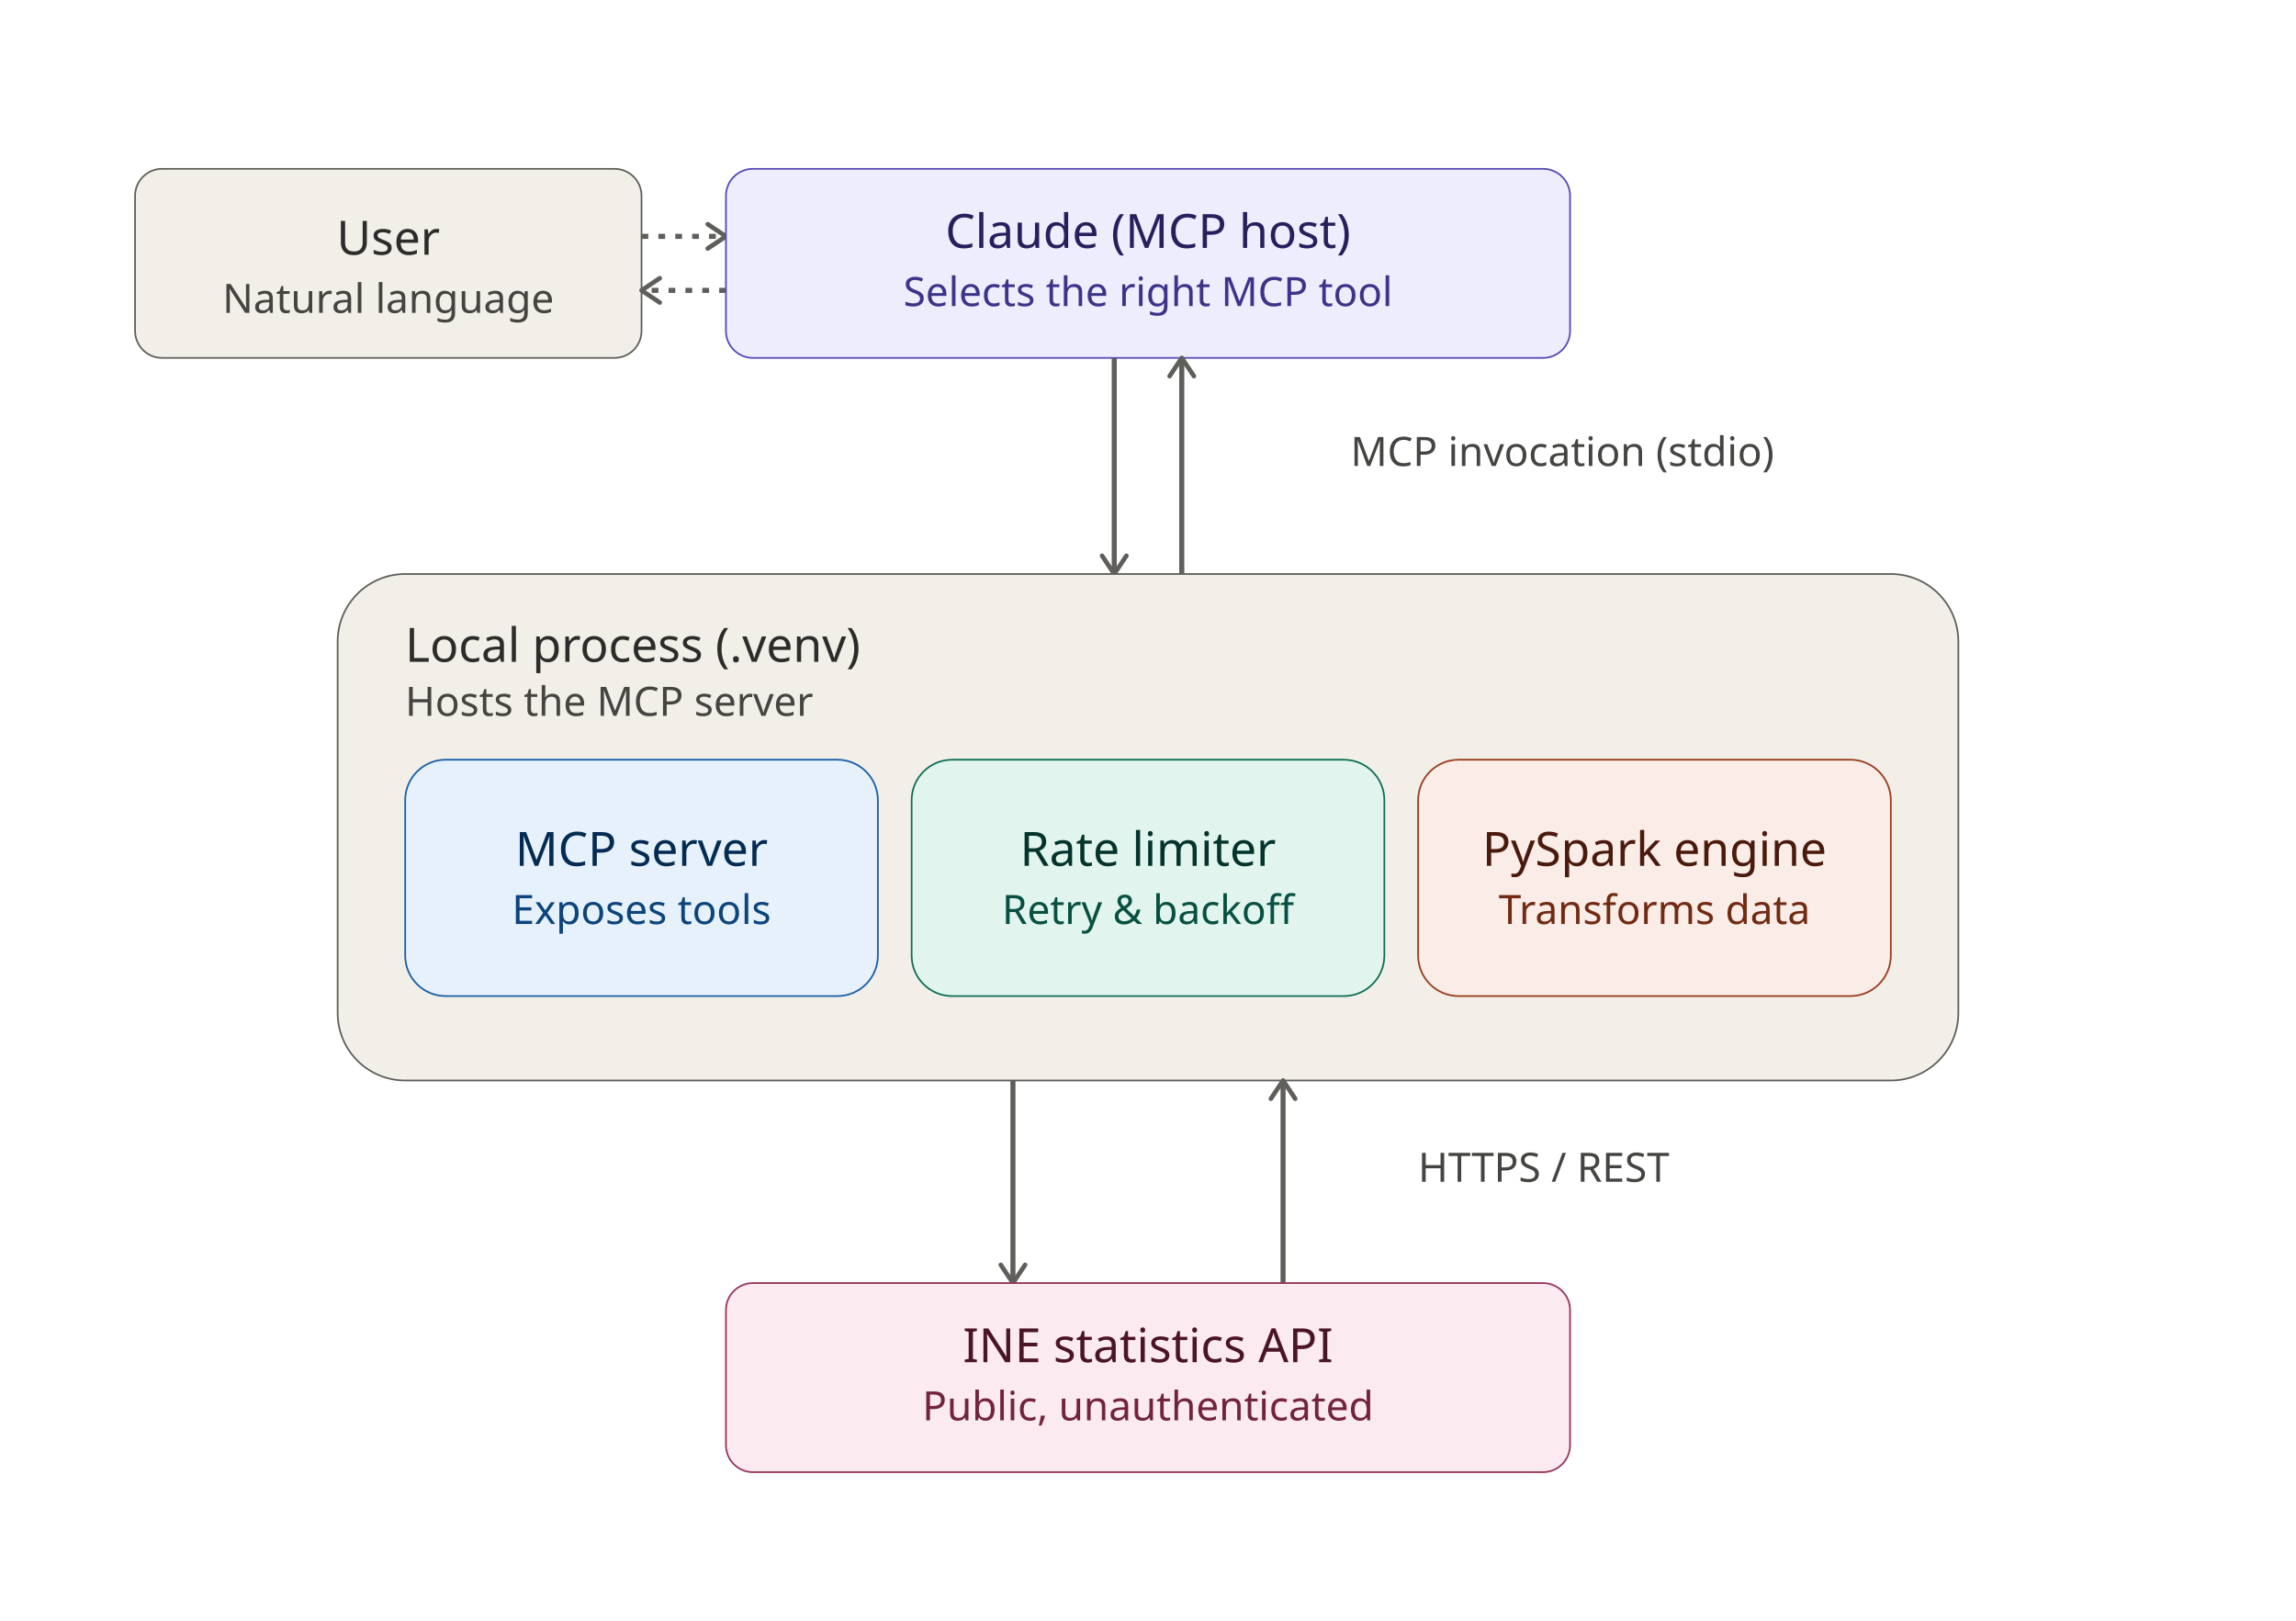
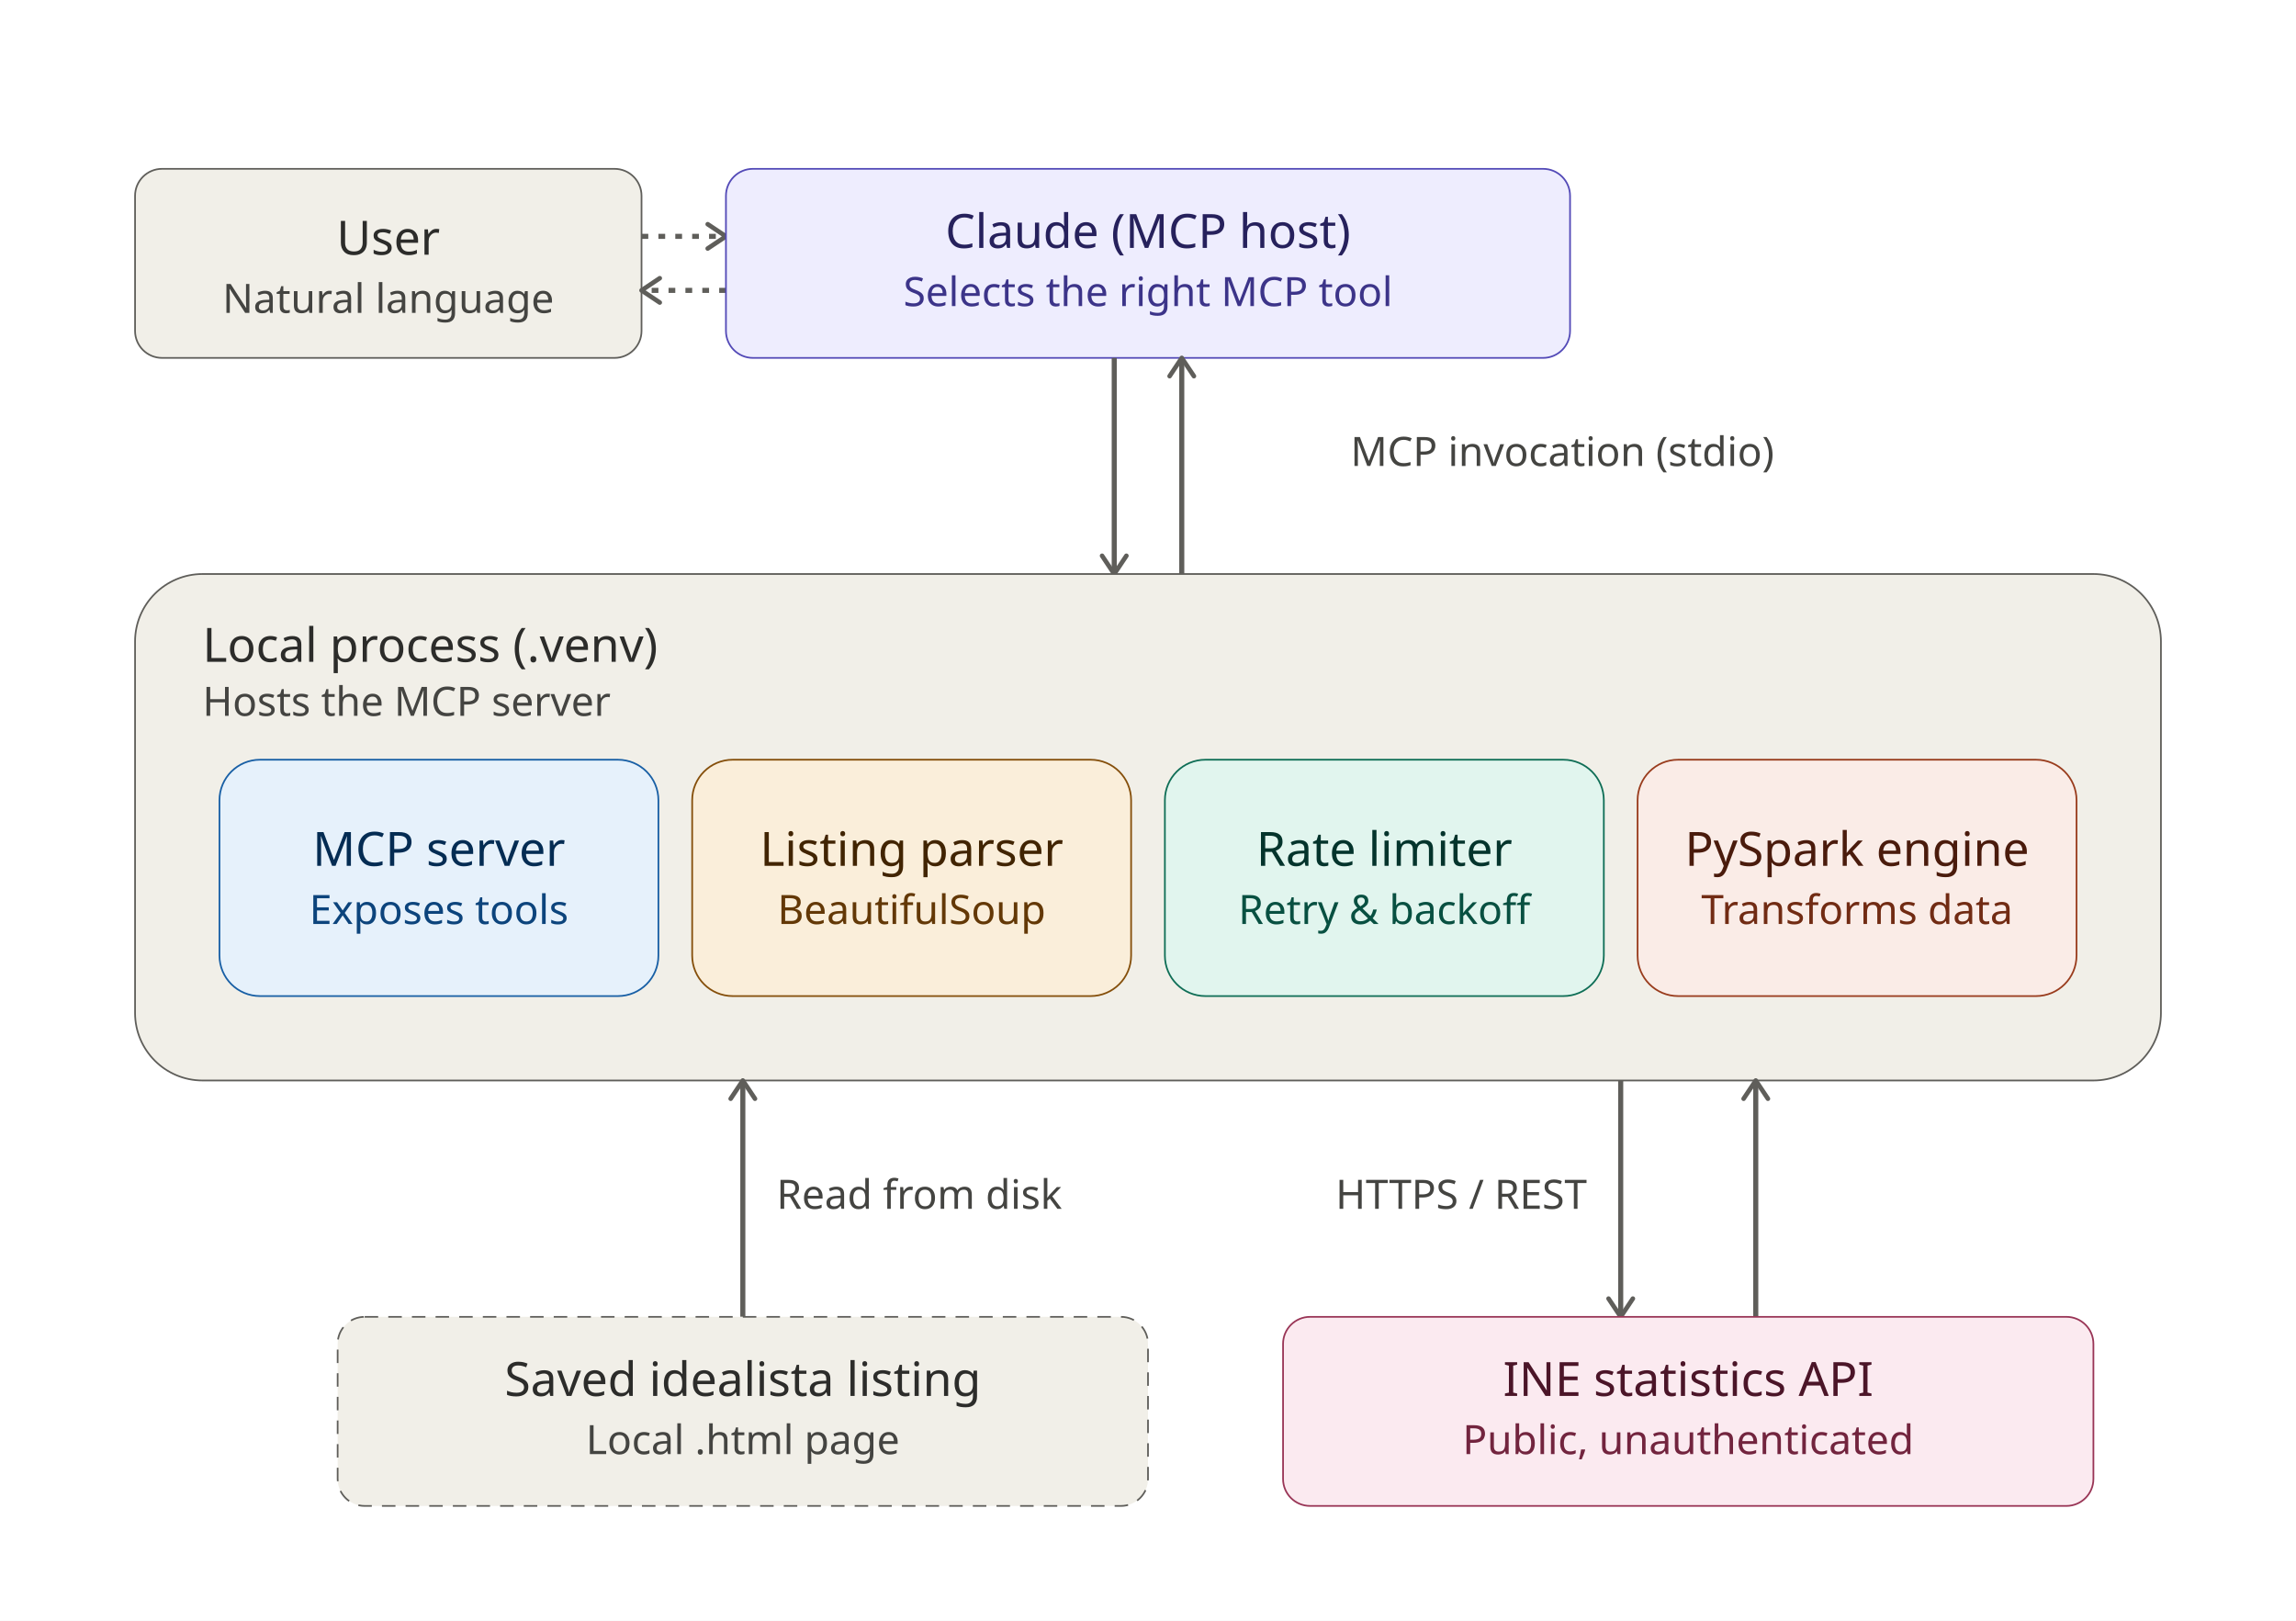
<svg xmlns="http://www.w3.org/2000/svg" width="680" height="480" viewBox="0 0 680 480" role="img">
  <defs>
    <marker id="arrow" viewBox="0 0 10 10" refX="8" refY="5" markerWidth="6" markerHeight="6" orient="auto-start-reverse">
      <path d="M2 1L8 5L2 9" fill="none" stroke="#5F5E5A" stroke-width="1.5" stroke-linecap="round" stroke-linejoin="round" />
    </marker>
  </defs>
  <rect x="0" y="0" width="680" height="480" fill="#FFFFFF" />
  <rect x="40" y="50" width="150" height="56" rx="8" fill="#F1EFE8" stroke="#5F5E5A" stroke-width="0.5" />
  <text x="115" y="70" text-anchor="middle" dominant-baseline="central" font-family="sans-serif" font-size="14" font-weight="500" fill="#2C2C2A">User</text>
  <text x="115" y="88" text-anchor="middle" dominant-baseline="central" font-family="sans-serif" font-size="12" fill="#444441">Natural language</text>
  <line x1="190" y1="70" x2="215" y2="70" stroke="#5F5E5A" stroke-width="1.5" stroke-dasharray="2 3" marker-end="url(#arrow)" />
  <line x1="215" y1="86" x2="190" y2="86" stroke="#5F5E5A" stroke-width="1.5" stroke-dasharray="2 3" marker-end="url(#arrow)" />
  <rect x="215" y="50" width="250" height="56" rx="8" fill="#EEEDFE" stroke="#534AB7" stroke-width="0.5" />
  <text x="340" y="68" text-anchor="middle" dominant-baseline="central" font-family="sans-serif" font-size="14" font-weight="500" fill="#26215C">Claude (MCP host)</text>
  <text x="340" y="86" text-anchor="middle" dominant-baseline="central" font-family="sans-serif" font-size="12" fill="#3C3489">Selects the right MCP tool</text>
  <line x1="330" y1="106" x2="330" y2="170" stroke="#5F5E5A" stroke-width="1.5" marker-end="url(#arrow)" />
  <line x1="350" y1="170" x2="350" y2="106" stroke="#5F5E5A" stroke-width="1.5" marker-end="url(#arrow)" />
  <text x="400" y="138" text-anchor="start" font-family="sans-serif" font-size="12" fill="#444441">MCP invocation (stdio)</text>
-   <rect x="100" y="170" width="480" height="150" rx="20" fill="#F1EFE8" stroke="#5F5E5A" stroke-width="0.5" />
-   <text x="120" y="196" text-anchor="start" font-family="sans-serif" font-size="14" font-weight="500" fill="#2C2C2A">Local process (.venv)</text>
-   <text x="120" y="212" text-anchor="start" font-family="sans-serif" font-size="12" fill="#444441">Hosts the MCP server</text>
-   <rect x="120" y="225" width="140" height="70" rx="12" fill="#E6F1FB" stroke="#185FA5" stroke-width="0.5" />
-   <text x="190" y="251" text-anchor="middle" dominant-baseline="central" font-family="sans-serif" font-size="14" font-weight="500" fill="#042C53">MCP server</text>
-   <text x="190" y="269" text-anchor="middle" dominant-baseline="central" font-family="sans-serif" font-size="12" fill="#0C447C">Exposes tools</text>
-   <rect x="270" y="225" width="140" height="70" rx="12" fill="#E1F5EE" stroke="#0F6E56" stroke-width="0.5" />
-   <text x="340" y="251" text-anchor="middle" dominant-baseline="central" font-family="sans-serif" font-size="14" font-weight="500" fill="#04342C">Rate limiter</text>
-   <text x="340" y="269" text-anchor="middle" dominant-baseline="central" font-family="sans-serif" font-size="12" fill="#085041">Retry &amp; backoff</text>
-   <rect x="420" y="225" width="140" height="70" rx="12" fill="#FAECE7" stroke="#993C1D" stroke-width="0.5" />
-   <text x="490" y="251" text-anchor="middle" dominant-baseline="central" font-family="sans-serif" font-size="14" font-weight="500" fill="#4A1B0C">PySpark engine</text>
-   <text x="490" y="269" text-anchor="middle" dominant-baseline="central" font-family="sans-serif" font-size="12" fill="#712B13">Transforms data</text>
-   <line x1="300" y1="320" x2="300" y2="380" stroke="#5F5E5A" stroke-width="1.5" marker-end="url(#arrow)" />
-   <line x1="380" y1="380" x2="380" y2="320" stroke="#5F5E5A" stroke-width="1.5" marker-end="url(#arrow)" />
-   <text x="420" y="350" text-anchor="start" font-family="sans-serif" font-size="12" fill="#444441">HTTPS / REST</text>
-   <rect x="215" y="380" width="250" height="56" rx="8" fill="#FBEAF0" stroke="#993556" stroke-width="0.5" />
-   <text x="340" y="398" text-anchor="middle" dominant-baseline="central" font-family="sans-serif" font-size="14" font-weight="500" fill="#4B1528">INE statistics API</text>
-   <text x="340" y="416" text-anchor="middle" dominant-baseline="central" font-family="sans-serif" font-size="12" fill="#72243E">Public, unauthenticated</text>
+   <rect x="40" y="170" width="600" height="150" rx="20" fill="#F1EFE8" stroke="#5F5E5A" stroke-width="0.5" />
+   <text x="60" y="196" text-anchor="start" font-family="sans-serif" font-size="14" font-weight="500" fill="#2C2C2A">Local process (.venv)</text>
+   <text x="60" y="212" text-anchor="start" font-family="sans-serif" font-size="12" fill="#444441">Hosts the MCP server</text>
+   <rect x="65" y="225" width="130" height="70" rx="12" fill="#E6F1FB" stroke="#185FA5" stroke-width="0.5" />
+   <text x="130" y="251" text-anchor="middle" dominant-baseline="central" font-family="sans-serif" font-size="14" font-weight="500" fill="#042C53">MCP server</text>
+   <text x="130" y="269" text-anchor="middle" dominant-baseline="central" font-family="sans-serif" font-size="12" fill="#0C447C">Exposes tools</text>
+   <rect x="205" y="225" width="130" height="70" rx="12" fill="#FAEEDA" stroke="#854F0B" stroke-width="0.5" />
+   <text x="270" y="251" text-anchor="middle" dominant-baseline="central" font-family="sans-serif" font-size="14" font-weight="500" fill="#412402">Listing parser</text>
+   <text x="270" y="269" text-anchor="middle" dominant-baseline="central" font-family="sans-serif" font-size="12" fill="#633806">BeautifulSoup</text>
+   <rect x="345" y="225" width="130" height="70" rx="12" fill="#E1F5EE" stroke="#0F6E56" stroke-width="0.5" />
+   <text x="410" y="251" text-anchor="middle" dominant-baseline="central" font-family="sans-serif" font-size="14" font-weight="500" fill="#04342C">Rate limiter</text>
+   <text x="410" y="269" text-anchor="middle" dominant-baseline="central" font-family="sans-serif" font-size="12" fill="#085041">Retry &amp; backoff</text>
+   <rect x="485" y="225" width="130" height="70" rx="12" fill="#FAECE7" stroke="#993C1D" stroke-width="0.5" />
+   <text x="550" y="251" text-anchor="middle" dominant-baseline="central" font-family="sans-serif" font-size="14" font-weight="500" fill="#4A1B0C">PySpark engine</text>
+   <text x="550" y="269" text-anchor="middle" dominant-baseline="central" font-family="sans-serif" font-size="12" fill="#712B13">Transforms data</text>
+   <line x1="220" y1="390" x2="220" y2="320" stroke="#5F5E5A" stroke-width="1.5" marker-end="url(#arrow)" />
+   <text x="230" y="358" text-anchor="start" font-family="sans-serif" font-size="12" fill="#444441">Read from disk</text>
+   <line x1="480" y1="320" x2="480" y2="390" stroke="#5F5E5A" stroke-width="1.5" marker-end="url(#arrow)" />
+   <line x1="520" y1="390" x2="520" y2="320" stroke="#5F5E5A" stroke-width="1.5" marker-end="url(#arrow)" />
+   <text x="470" y="358" text-anchor="end" font-family="sans-serif" font-size="12" fill="#444441">HTTPS / REST</text>
+   <rect x="100" y="390" width="240" height="56" rx="8" fill="#F1EFE8" stroke="#5F5E5A" stroke-width="0.5" stroke-dasharray="4 3" />
+   <text x="220" y="408" text-anchor="middle" dominant-baseline="central" font-family="sans-serif" font-size="14" font-weight="500" fill="#2C2C2A">Saved idealista listing</text>
+   <text x="220" y="426" text-anchor="middle" dominant-baseline="central" font-family="sans-serif" font-size="12" fill="#444441">Local .html page</text>
+   <rect x="380" y="390" width="240" height="56" rx="8" fill="#FBEAF0" stroke="#993556" stroke-width="0.5" />
+   <text x="500" y="408" text-anchor="middle" dominant-baseline="central" font-family="sans-serif" font-size="14" font-weight="500" fill="#4B1528">INE statistics API</text>
+   <text x="500" y="426" text-anchor="middle" dominant-baseline="central" font-family="sans-serif" font-size="12" fill="#72243E">Public, unauthenticated</text>
</svg>
